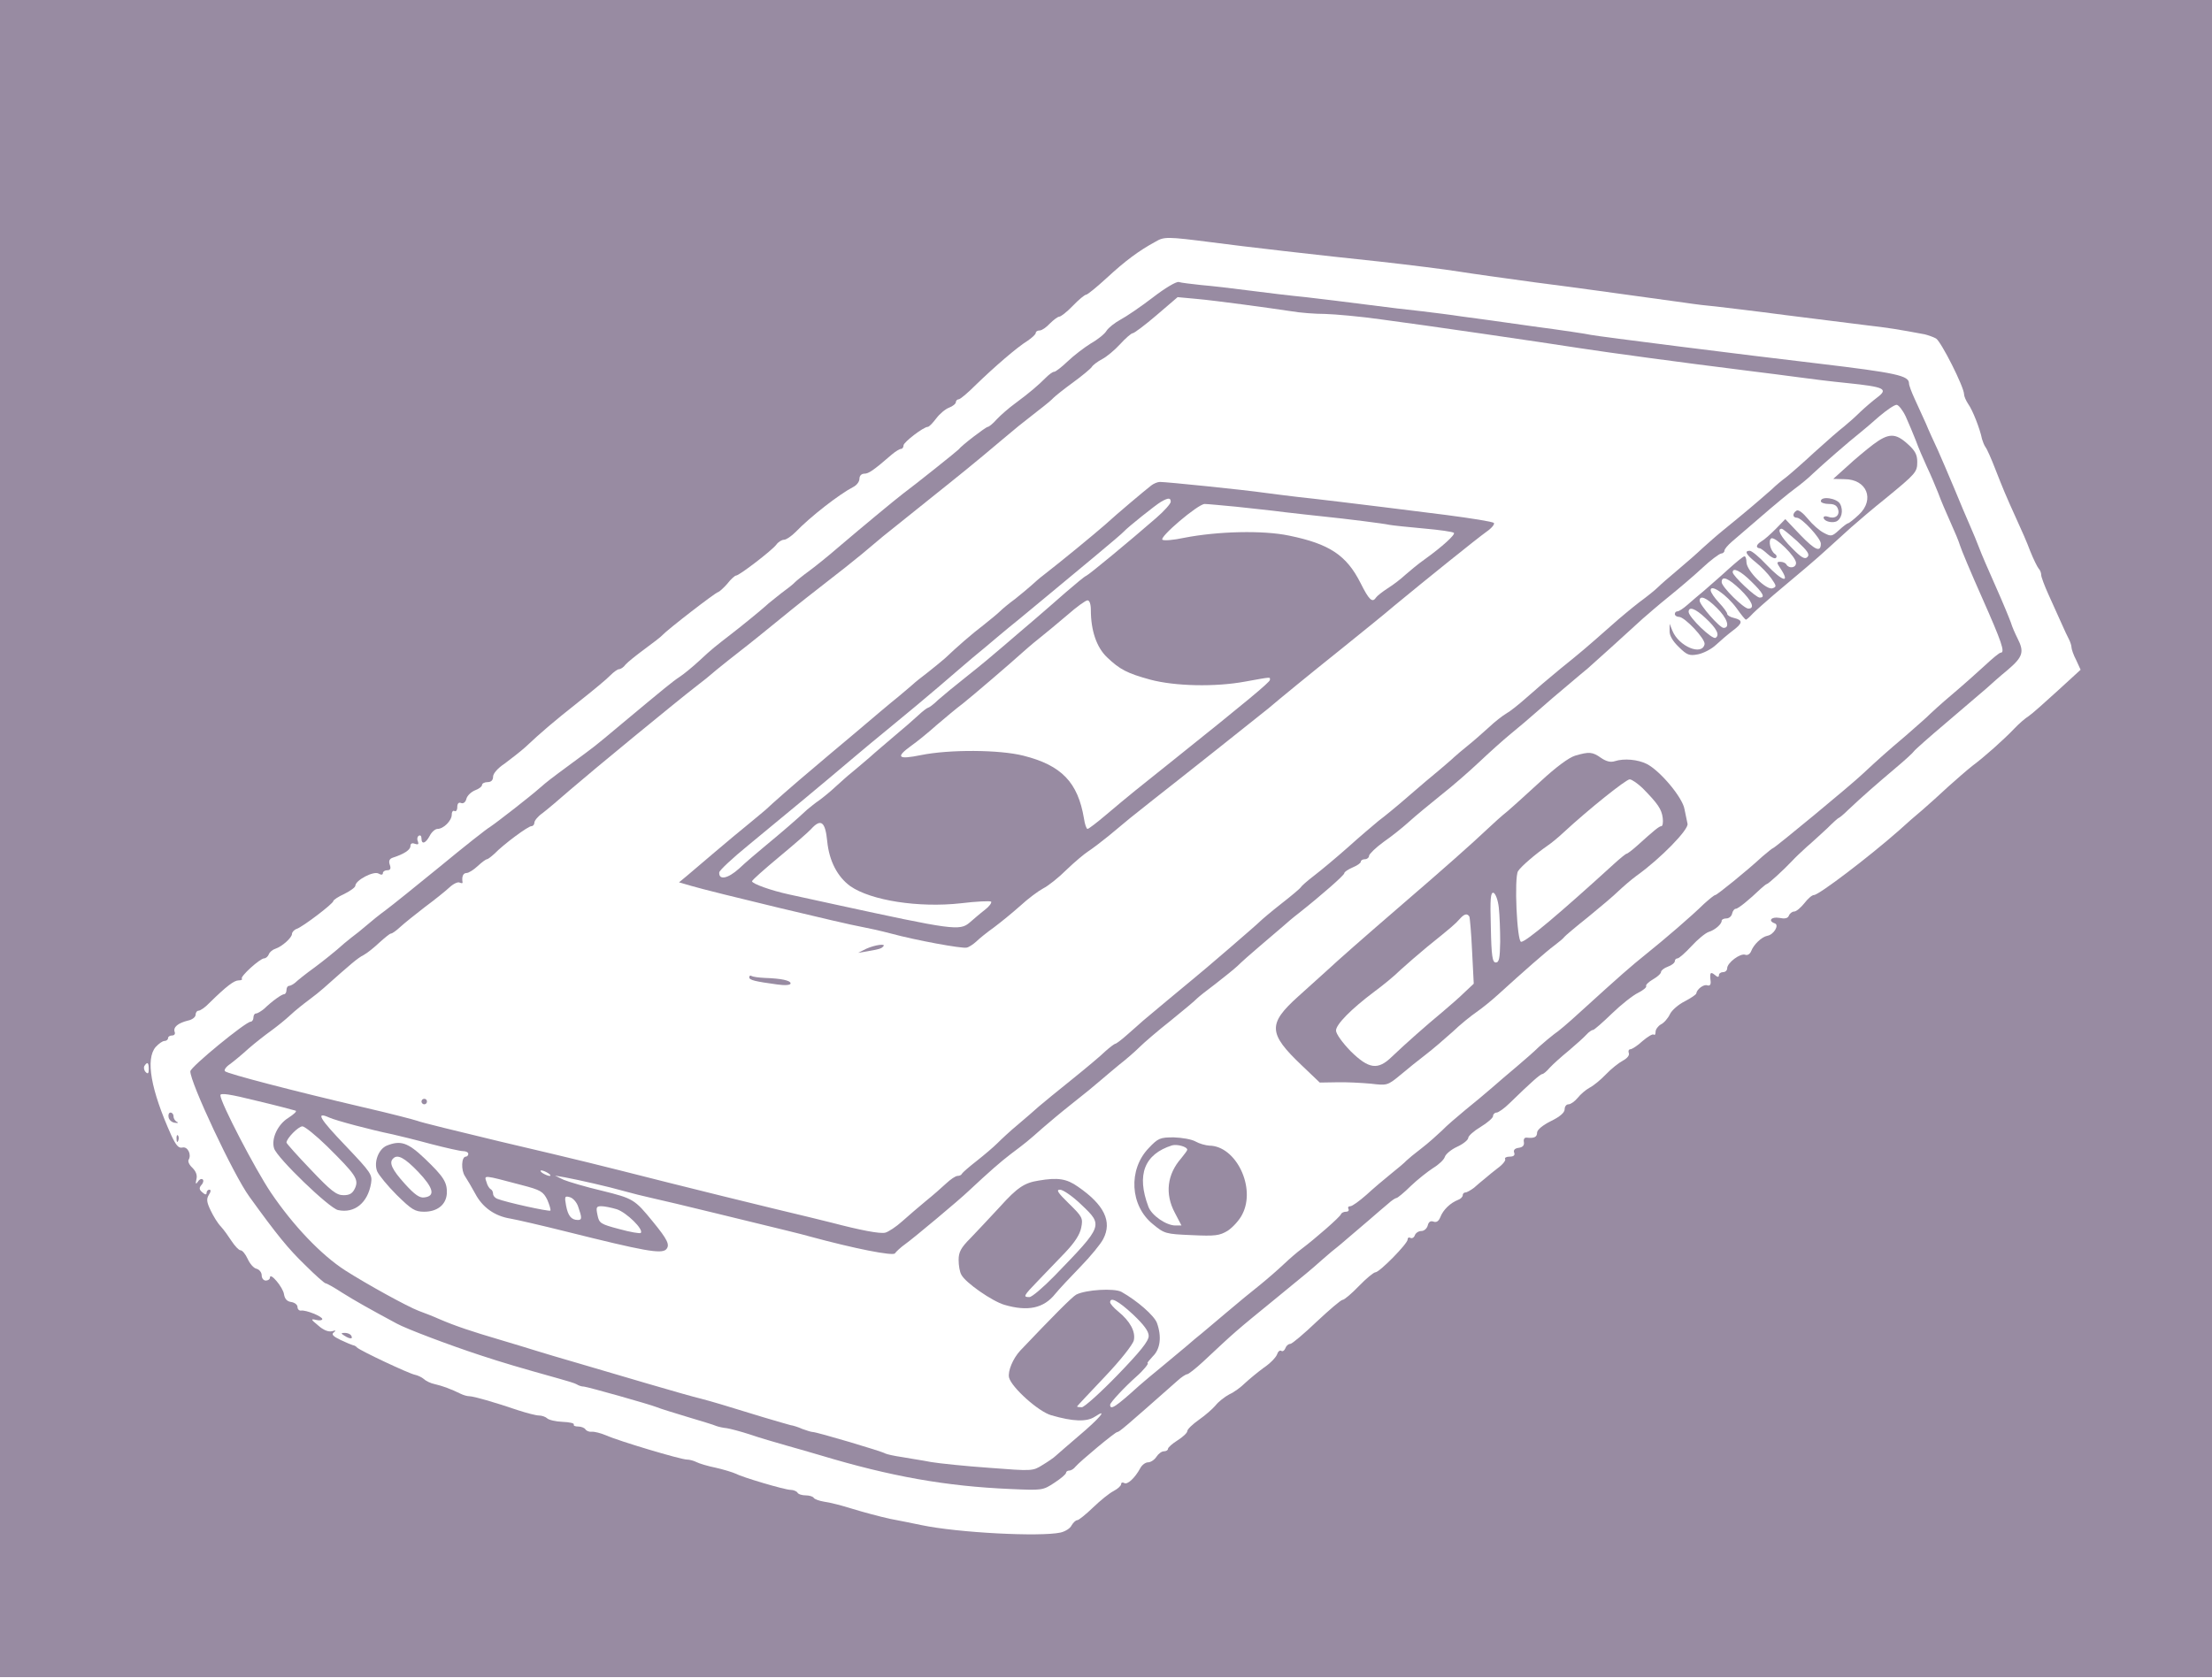
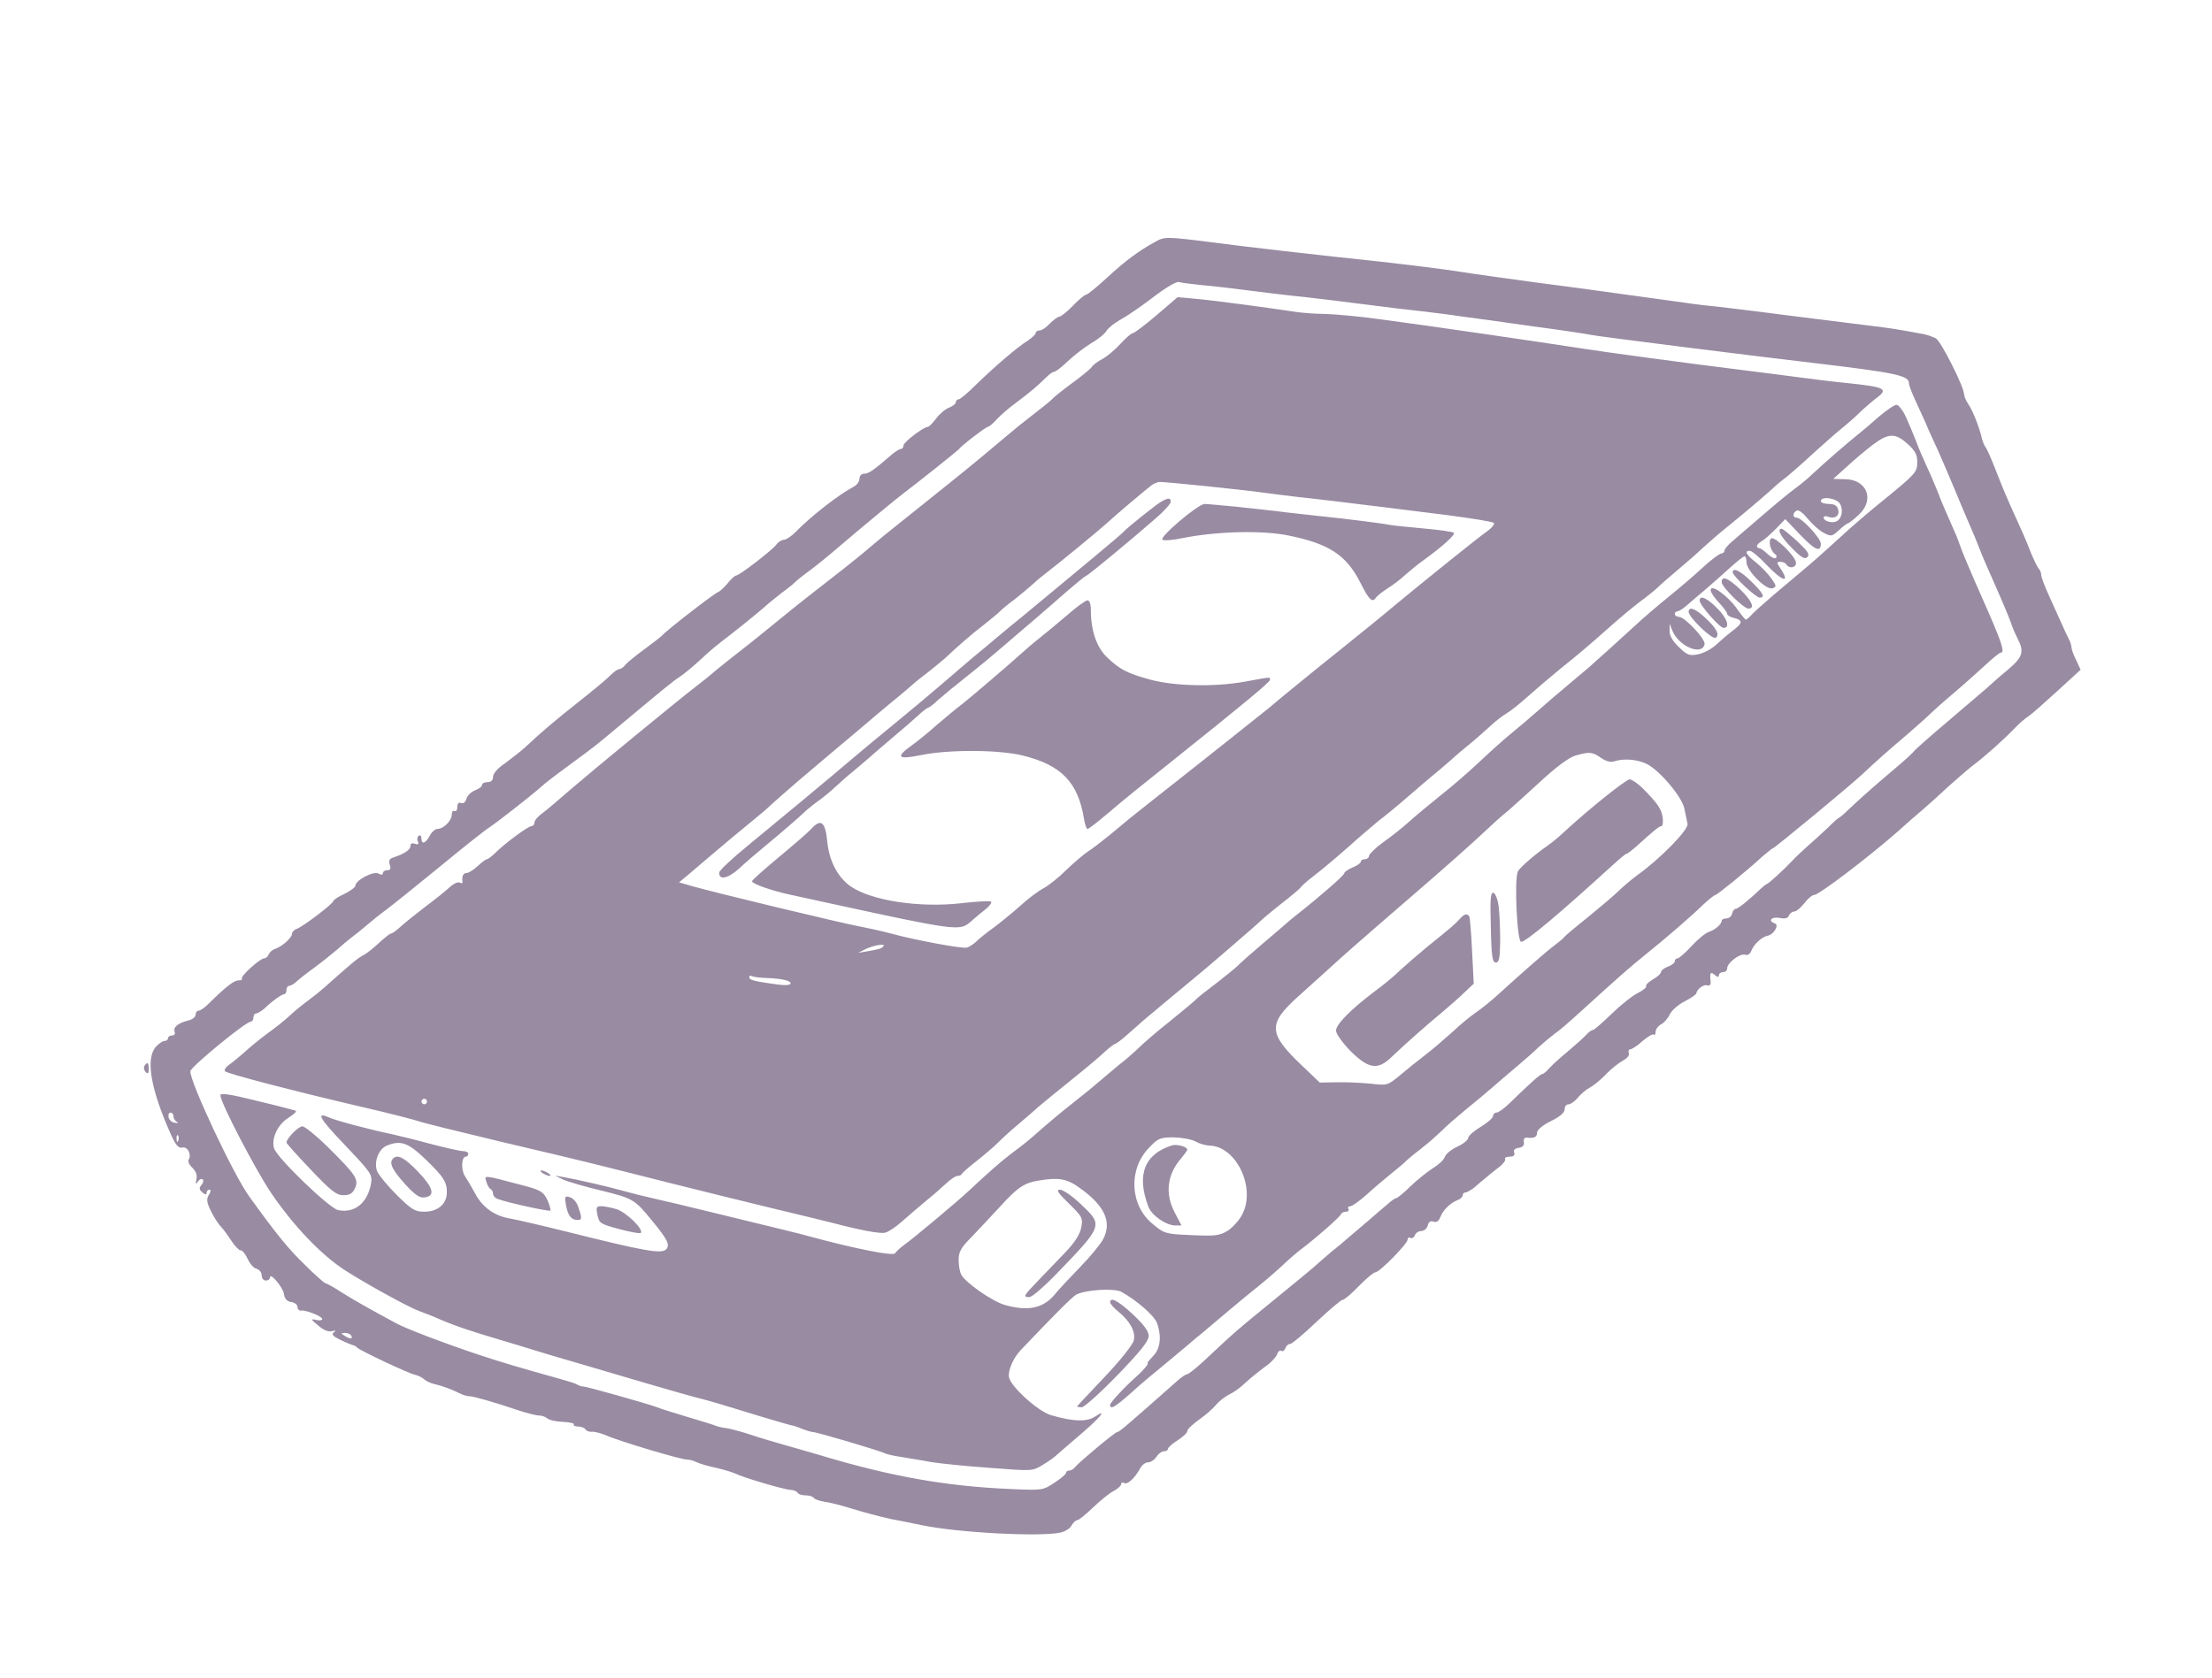
<svg xmlns="http://www.w3.org/2000/svg" version="1.0" viewBox="0 0 803 609">
  <g transform="translate(0 609) scale(0.1 -0.1)" fill="#988ba2">
-     <path d="m0 3045v-3045h4015 4015v3045 3045h-4015-4015v-3045zm4400 2165c112-15 390-47 610-70 107-12 236-28 285-36 50-8 173-25 275-39 163-21 262-35 545-74 39-6 90-12 115-14 25-3 137-16 250-31 113-14 246-31 295-37 79-9 116-15 212-33 12-3 30-9 41-15 18-10 102-176 102-203 0-7 7-23 15-35 16-22 43-91 50-127 3-10 8-23 13-30 5-6 21-42 36-81 28-71 34-87 79-186 14-30 36-80 47-110 12-30 26-58 31-64 5-5 9-15 9-23 0-7 12-39 26-70s35-77 46-102 24-53 29-62c5-10 9-23 9-29s7-27 17-46l16-35-83-76c-46-42-93-84-105-92-13-8-36-28-52-45-39-41-111-105-153-136-19-15-58-49-87-75-29-27-71-65-93-84-23-19-63-54-88-77-108-95-289-233-307-233-7 0-22-13-35-30-13-16-29-30-37-30-7 0-16-7-19-15-4-10-15-12-35-8-29 5-42-11-16-20 17-6-4-41-27-45-21-4-50-32-59-56-4-10-13-16-21-13-18 7-66-29-66-49 0-8-7-14-15-14s-15-5-15-11c0-8-5-8-15 1-16 13-19 8-15-24 1-11-3-17-12-14-13 5-38-14-40-29 0-4-19-17-42-29-22-11-47-32-54-47s-22-32-33-37c-10-6-19-18-19-27s-3-13-6-10c-4 4-22-7-41-23-18-17-39-30-44-30-6 0-9-6-6-14s-6-19-21-27-43-30-62-50-46-42-60-49c-13-7-33-24-43-37-10-12-25-23-33-23s-14-8-14-18c0-12-17-27-50-43-30-15-49-31-50-41 0-17-10-22-38-19-8 1-12-6-10-16 2-12-4-19-19-21-14-2-20-8-16-18 3-9-2-14-17-14-11 0-19-4-16-9 3-4-8-19-26-32-17-13-39-31-48-39-10-8-28-23-39-33-12-9-26-17-31-17-6 0-10-5-10-10 0-6-8-14-17-17-28-11-54-36-64-62-6-15-14-21-25-17s-18-1-21-14c-3-11-13-20-23-20s-21-7-24-16c-3-8-10-12-16-9-5 3-10 1-10-6 0-15-102-119-117-119-6 0-33-22-60-50-26-27-53-50-59-50s-48-36-95-80c-46-44-89-80-95-80-7 0-15-7-18-16-3-8-10-13-15-9-5 3-12-3-15-13-4-11-25-33-49-49-23-17-53-42-67-55-14-14-39-33-57-41-17-9-40-27-50-40-10-12-37-36-60-52-24-17-43-35-43-42 0-6-16-21-35-33s-35-26-35-31-7-9-15-9-20-9-27-20-21-20-30-20c-10 0-23-10-29-22-19-35-47-61-58-53-6 3-11 2-11-4s-12-17-27-25c-16-8-49-35-75-60s-52-46-57-46c-6 0-15-9-21-19-5-11-23-22-40-26-74-16-371-1-505 27-27 6-79 16-115 23-36 8-96 24-135 36-38 12-85 24-103 26-18 3-35 9-38 14s-16 9-29 9-27 4-30 10c-3 5-15 10-25 10-21 0-176 46-200 59-8 4-40 14-70 21-30 6-63 16-72 21-10 5-25 9-34 9-23 0-250 68-294 88-19 8-42 14-52 13-9-1-19 3-23 9-3 5-15 10-26 10s-18 3-16 7c3 5-16 9-41 10s-50 7-56 13c-5 5-19 10-29 10-11 0-45 9-76 19-85 29-162 51-177 51-8 0-22 4-32 9-32 16-67 29-94 35-15 3-33 12-40 19-7 6-22 13-32 15-21 4-198 87-210 99-4 5-11 8-14 8-4 1-24 9-45 19-29 14-35 21-25 28 9 7 7 8-7 4-13-3-31 4-50 21-27 22-28 25-7 20 12-3 22-1 22 3 0 10-60 34-77 31-7-1-13 5-13 13s-10 16-22 18c-16 2-24 11-27 28-3 25-51 82-51 61 0-6-7-11-15-11s-15 8-15 19c0 10-8 21-19 24-10 2-24 18-32 36-8 17-19 31-26 31-6 0-20 15-32 33-11 17-28 41-39 53-11 11-27 37-37 58-15 31-16 42-7 57 8 12 8 19 2 19-5 0-10-5-10-11 0-8-5-8-15 1-12 10-13 16-4 27 7 7 9 17 5 20-4 4-12 1-17-7-8-12-10-10-6 8 4 15-2 29-15 42-11 10-17 23-13 29 11 19-4 49-23 44-14-3-23 8-40 44-75 167-94 277-57 321 11 12 25 22 32 22s13 5 13 10c0 6 7 10 15 10s12 6 9 13c-6 17 12 32 48 41 16 3 28 13 28 21s5 15 11 15 24 12 39 28c62 61 90 82 106 82 10 0 15 3 12 6-8 7 66 74 81 74 6 0 14 7 17 15s14 17 24 20c24 8 60 40 60 54 0 6 8 15 17 18 23 8 133 92 133 101 0 4 18 16 40 26 22 11 40 24 40 30 1 20 66 54 84 44 10-6 16-5 16 2 0 5 7 10 16 10 11 0 14 6 9 20s-1 22 12 26c40 13 63 28 63 42 0 9 6 12 16 8 12-4 15-2 11 9-4 8-2 17 3 20 6 4 10-1 10-9 0-24 15-19 30 9 7 14 20 25 28 25 22 0 52 30 52 52 0 11 5 16 10 13s10 3 10 14c0 13 5 19 14 15 8-3 16 3 19 15s17 25 31 31c14 5 26 14 26 20 0 5 9 10 20 10 13 0 20 7 20 20 0 11 17 31 43 48 23 17 56 43 73 58 62 58 102 92 194 165 52 41 104 84 116 97 12 12 26 22 31 22 6 0 17 7 24 17 8 9 39 34 69 56s60 45 65 51c17 19 194 156 202 156 4 1 19 14 33 30 13 17 28 30 32 30 12 0 131 92 146 112 7 10 20 18 28 18s27 13 42 28c54 56 158 137 210 164 12 6 22 19 22 30 0 10 7 18 18 18 15 0 32 11 100 70 13 11 28 20 33 20s9 6 9 13c1 12 73 67 88 67 5 0 18 14 31 31 12 16 33 34 47 39 13 5 24 14 24 20 0 5 5 10 10 10 6 0 34 24 63 53 67 65 149 136 188 160 16 11 29 23 29 28s6 9 14 9 24 11 37 25c13 13 29 25 34 25 6 0 29 18 50 40s43 40 48 40 39 28 75 61c67 62 117 99 176 131 32 19 42 19 206-2zm-3860-3002c0-16-3-19-11-11-6 6-8 16-5 22 11 17 16 13 16-11z" />
-     <path d="m4184 5009c-43-33-96-69-117-80-20-11-43-29-50-40-6-11-32-32-57-46-24-15-62-44-84-65s-44-38-49-38c-6 0-19-10-31-22-27-27-57-53-111-93-22-16-52-42-66-57-14-16-29-28-33-28-7 0-96-68-106-82-4-5-154-125-205-163-26-20-141-115-229-190-39-34-89-74-111-90s-44-34-50-40c-5-6-28-24-50-40-21-17-47-37-55-45-19-17-81-68-125-102-58-45-69-53-115-96-26-24-59-51-73-60-26-17-56-42-212-172-105-88-92-77-180-142-80-59-90-67-114-88-36-32-157-126-181-142-14-8-96-73-182-144-87-71-175-142-198-159-22-16-53-41-69-55s-41-34-56-45c-14-11-37-30-51-43-14-12-51-42-82-65-32-23-63-48-70-55-7-6-18-12-23-12s-9-7-9-15-4-15-8-15c-9 0-44-25-73-53-11-9-24-17-29-17-6 0-10-7-10-15s-5-15-10-15c-18 0-218-164-219-180-2-38 157-377 214-455 101-140 142-190 202-248 37-37 71-67 75-67s31-15 60-34c46-29 103-61 198-112 34-19 193-79 303-115 85-28 143-45 286-85 29-8 59-17 65-21s17-8 26-8c17-2 234-63 265-75 11-5 61-20 110-35 50-15 97-29 105-33 8-3 26-7 38-8 13-2 51-12 85-23 34-12 94-29 132-40 39-11 95-27 125-36 253-76 453-112 690-122 113-5 116-5 158 23 23 15 42 31 42 36 0 4 5 8 11 8 7 0 17 6 23 14 16 19 144 126 152 126 7 0 27 17 217 185 15 14 32 25 37 25 4 0 30 20 57 45 121 113 110 104 273 237 107 88 112 91 159 133 25 22 50 43 56 47 5 4 23 19 39 33s50 43 75 64c25 22 57 49 70 60 13 12 27 21 31 21 3 0 27 19 51 43 25 24 62 53 82 66 20 12 39 30 42 40s23 27 45 37 40 25 40 32 20 25 45 40 45 33 45 39c0 7 6 13 13 13 6 0 28 15 47 34 77 75 112 106 119 106 4 0 16 10 27 23 11 12 42 40 69 62 26 22 55 48 64 58 8 9 19 17 24 17 4 0 35 27 69 60 33 32 76 66 95 75 18 9 31 20 29 24-3 4 8 15 25 25 16 9 29 21 29 27 0 5 11 14 25 19s25 14 25 20c0 5 4 10 10 10 5 0 28 20 51 45 22 24 50 47 62 51 23 7 48 29 47 41 0 4 8 8 17 8 10 0 19 8 21 18 2 9 8 17 13 17 9 0 48 32 91 73 10 9 20 17 22 17 5 0 62 52 91 83 11 12 35 35 54 52 19 16 52 47 74 67 21 21 40 38 42 38s17 12 33 28c55 52 107 97 172 152 36 30 66 58 68 62s56 52 120 106c64 55 129 110 144 123 14 13 49 44 77 67 55 47 60 65 35 114-9 18-20 43-24 57-5 14-29 73-55 131s-53 121-60 140-22 55-33 80-37 86-57 135c-21 50-48 113-60 140-13 28-33 71-44 98-12 26-30 66-41 90s-20 48-20 55c0 28-45 38-330 72-257 30-803 99-825 104-11 3-105 17-210 31-104 15-221 31-260 36-38 6-104 14-145 19-41 4-131 15-200 24s-168 21-220 27c-52 5-144 16-205 24-60 8-139 17-175 20-36 4-72 8-81 11-9 2-50-22-95-57zm331-25c61-8 138-19 171-24 34-6 90-10 125-10 35-1 127-9 204-20 160-21 584-83 725-105 97-15 362-51 595-80 72-9 159-20 195-25s115-15 176-21c135-14 150-21 109-52-16-12-44-36-61-52-17-17-44-41-60-54-16-12-64-54-107-93-42-39-89-80-103-91-15-11-38-30-51-43-65-57-96-83-177-149-20-16-54-46-75-65-20-19-61-55-91-80s-62-53-72-63-40-34-66-53c-26-20-72-58-102-85-95-84-113-99-185-157-38-31-93-78-122-104-28-25-62-52-75-59-12-7-41-29-63-50-22-20-56-50-76-66-19-15-42-35-51-43-8-8-33-29-54-47-22-18-72-60-112-95s-89-75-108-89c-18-15-69-58-111-96-43-38-98-84-123-103s-46-38-48-42-34-31-70-59c-37-29-71-58-77-64-9-10-211-184-245-211-27-22-154-128-180-150-14-13-41-36-60-53s-38-31-41-31-19-12-36-27c-16-16-71-62-122-103s-105-85-120-98c-14-13-48-42-75-65-28-23-61-54-75-68s-48-43-76-65c-27-21-51-42-53-46-2-5-9-8-16-8s-25-12-42-28c-16-15-49-44-74-64-25-21-63-53-85-73s-50-38-61-41c-19-5-91 9-194 36-19 5-114 28-210 51s-269 66-385 95c-285 72-291 74-610 149-154 37-289 70-300 75-11 4-99 27-195 49-257 60-494 122-503 131-5 4 3 16 18 26 15 11 45 36 68 57 23 20 60 49 81 64 22 16 53 41 70 57s47 40 66 54 44 34 55 44c99 88 123 109 145 120 13 7 39 28 58 46 19 17 37 32 41 32 5 0 20 11 34 24s54 45 89 72c35 26 75 58 90 72 14 13 31 21 37 17 7-3 11-3 10 2-3 20 2 33 15 33 7 0 25 11 40 25s30 25 34 25c3 0 15 9 27 20 34 35 122 100 134 100 6 0 11 6 11 13s13 23 29 34c16 12 62 51 102 86 80 69 385 320 459 377 25 19 47 37 50 40s32 27 65 53 65 51 70 55c6 4 57 46 114 92 57 47 136 109 175 139s96 75 126 100 64 54 75 63 81 65 156 125c130 104 175 140 279 228 51 43 62 52 130 105 25 19 50 40 55 46 6 6 37 31 70 55s64 50 68 56c4 7 21 20 38 29 16 8 46 33 66 55 19 21 40 39 45 39s44 29 86 65l77 66 65-6c36-3 115-13 175-21zm2403-406c11-24 27-63 37-88 9-25 27-67 40-95 13-27 31-70 41-95 9-25 29-72 44-105s31-71 35-85 40-100 81-192c70-158 84-198 67-198-5 0-30-21-58-47-27-25-81-73-120-106-38-32-74-65-80-71-5-6-44-40-85-76-72-61-100-86-159-141-41-39-319-269-325-269-2 0-19-14-38-30-55-51-165-140-171-140-4 0-22-15-41-32-47-46-140-126-211-183-57-46-87-72-241-212-38-35-79-70-92-78-12-9-37-30-55-46-17-17-54-49-81-72-28-23-68-58-90-77-23-20-66-56-96-80-30-25-69-58-85-75-17-16-50-46-75-65s-49-39-55-45c-5-6-30-27-55-47s-65-54-90-77c-25-22-51-41-58-41s-10-4-7-10c3-5 0-10-9-10-8 0-16-4-18-9-3-10-95-90-143-126-15-11-44-36-64-55s-59-53-86-75c-28-22-84-68-125-103s-81-68-89-75c-8-6-33-27-56-47-23-19-64-53-90-75-27-22-63-52-80-67-85-77-105-90-105-69 0 8 52 64 96 103 24 21 46 48 40 48-3 0 6 11 19 25 27 26 33 71 15 121-10 27-72 81-129 113-26 14-129 8-164-10-15-8-88-82-203-203-27-29-46-75-41-98 9-36 107-124 153-137 79-23 129-25 159-5 50 33 16-7-60-71-38-33-76-65-82-71-7-7-29-22-49-34-35-22-37-22-192-10-86 6-182 16-212 21-30 6-78 13-105 18-28 4-55 10-61 13-12 8-249 78-263 78-5 0-22 5-38 11-15 7-35 13-43 14-8 2-53 15-100 29-143 44-183 56-225 67-22 5-110 30-195 55s-200 59-255 75-120 35-145 43-85 26-135 41c-102 30-162 50-220 75-22 10-56 23-75 30-40 15-189 97-267 147-87 56-189 163-270 283-57 85-183 327-183 353 0 9 35 4 131-20 72-17 136-34 142-36s-6-13-26-26c-39-24-63-76-52-111s200-217 232-224c60-13 108 26 120 97 5 32 0 39-92 136-95 99-111 126-60 103 24-11 152-45 230-61 22-5 84-20 139-35 54-14 107-26 117-26s19-4 19-10c0-5-4-10-9-10-16 0-18-49-3-71 8-12 25-41 37-63 26-50 71-82 128-91 23-4 114-25 202-47 284-71 345-82 363-65 15 16 6 35-48 101-66 81-71 84-184 112-60 14-123 33-140 40l-31 15 35-6c53-10 159-34 215-50 28-8 73-19 100-25 28-6 133-31 235-56 262-64 301-73 340-84 162-44 303-72 309-61 4 6 21 22 38 34 27 19 197 161 229 192 76 71 116 106 154 135 52 39 61 46 115 94 22 19 67 57 100 83 61 48 81 65 114 93 9 8 38 32 63 53 26 20 60 50 75 65s66 59 113 96c47 38 90 74 95 80 6 6 36 30 67 53 31 24 67 53 80 65 13 13 50 46 82 73 33 28 69 59 82 70 12 11 39 34 60 50 82 65 164 137 164 144 0 5 14 14 30 21 17 7 30 16 30 21s7 9 15 9 15 6 15 13c1 6 24 29 53 50 29 20 70 53 92 73s74 63 115 96c41 32 104 87 140 121s87 80 114 102 72 60 100 85 75 65 105 90c29 25 63 53 75 63 21 18 141 127 200 181 17 15 60 52 96 81s90 75 120 103 61 51 68 52c6 0 12 5 12 10 0 6 12 20 27 33 14 12 63 54 107 92 45 39 99 84 121 100s52 41 66 55c36 34 135 120 167 145 14 11 47 39 74 63 27 23 55 42 63 42 7 0 22-19 33-42zm-5731-2650c104-103 116-120 102-152-9-20-20-26-42-26-26 0-46 16-119 93-48 50-88 95-88 98 0 15 43 59 58 59 8 0 49-33 89-72zm803-98c8-5 11-10 5-10-5 0-17 5-25 10s-10 10-5 10c6 0 17-5 25-10zm-97-43c70-18 79-24 94-54 8-19 13-36 11-39-5-4-161 30-193 43-8 3-15 11-15 18s-4 15-9 17c-4 2-12 13-15 26-9 26-13 26 127-11zm206-79c14-40 14-48-1-48-24 0-36 15-43 52-6 33-5 36 13 31 12-3 26-19 31-35zm140-9c36-12 99-74 87-86-3-3-38 3-78 14-68 18-73 21-79 51-6 28-4 32 14 32 11 0 36-5 56-11zm1874-382c40-38 57-61 57-78 0-19-31-57-113-142-62-64-121-117-130-117s-17 1-17 3c0 1 45 49 100 107 58 61 102 117 106 133 7 32-14 70-57 105-16 13-29 28-29 33 0 21 29 6 83-44z" />
-     <path d="m4179 4327c-28-22-122-101-168-143-39-34-154-129-225-184-11-8-29-24-41-35s-39-33-60-50c-22-16-46-36-55-45-8-8-36-31-60-50-41-31-97-80-139-120-9-8-37-31-61-50-25-19-50-39-56-45-6-5-30-26-53-45-24-19-94-78-155-130-62-52-137-115-166-140-47-39-145-125-160-140-3-3-30-25-60-50-30-24-87-72-126-105s-84-71-100-85l-29-24 45-13c70-21 570-141 615-148 22-4 72-15 110-25 88-24 256-55 274-51 7 1 23 11 35 22 11 11 41 35 65 52 24 18 67 53 95 78 28 26 66 54 83 63 18 9 56 39 85 68 29 28 65 58 79 67s47 34 74 56c74 62 79 66 160 130 96 75 393 311 420 333 41 35 146 121 266 217 68 55 154 124 190 155 115 95 300 244 335 269 19 13 31 28 27 32-5 5-82 17-173 29-357 45-487 60-535 65-27 3-81 10-120 15-84 12-361 40-384 40-9 0-23-6-32-13zm71-59c0-7-24-34-53-59-100-87-244-206-254-210-6-2-38-29-73-59-34-30-86-75-115-100s-79-67-111-95c-31-27-91-77-133-110s-89-72-106-87c-16-16-33-28-36-28s-19-12-35-27c-17-16-54-48-84-73-29-25-72-61-94-81-23-20-52-44-65-55-13-10-38-33-57-50-18-17-45-39-60-50-15-10-34-26-44-34-37-35-99-88-150-130-30-25-74-62-97-84-41-37-74-43-72-14 0 7 48 52 107 100 105 86 294 243 382 318 25 21 88 74 141 117s129 107 170 142 94 81 119 102c25 20 66 55 91 76s60 50 79 65c18 15 63 52 99 82s113 94 171 142 107 90 110 94c12 14 117 98 135 108 26 15 35 15 35 0zm238-18c53-6 133-14 177-20 44-5 105-12 135-15 88-9 223-26 245-31 11-2 67-8 123-13 57-5 107-12 110-16 6-6-42-50-106-96-23-16-54-42-70-56-15-14-43-36-64-49-20-13-39-28-43-34-13-20-25-9-56 53-51 101-113 142-259 172-95 20-259 16-382-8-37-8-72-11-78-7-14 8 128 129 153 130 10 0 61-5 115-10zm-528-375c0-75 21-136 59-172 46-44 73-58 157-81 90-24 236-27 344-7 100 18 90 17 90 6 0-8-88-81-348-289-133-106-163-130-247-201-33-28-63-51-67-51s-10 17-13 38c-22 131-81 193-220 228-87 22-269 23-372 2-84-17-93-8-35 34 20 14 62 48 92 75 31 26 73 62 95 78 34 27 172 145 216 185 9 8 35 31 59 50s71 58 105 87c33 29 66 53 73 53s12-13 12-35zm-957-840c7-71 37-129 84-163 75-52 248-79 401-62 57 7 106 9 110 6 3-4-7-18-23-30-17-13-41-34-55-46-36-31-62-27-490 66-63 14-137 30-165 36-65 14-135 39-135 48 0 4 44 43 98 88 53 44 106 90 116 101 36 40 52 28 59-44z" />
-     <path d="m3145 2645l-30-15 30 5c46 8 54 10 61 18 13 12-30 6-61-8z" />
-     <path d="m2720 2541c0-10 22-15 103-26 28-4 47-2 47 4 0 11-35 18-94 20-22 1-43 4-48 7-4 3-8 1-8-5z" />
-     <path d="m1530 2090c0-5 5-10 10-10 6 0 10 5 10 10 0 6-4 10-10 10-5 0-10-4-10-10z" />
-     <path d="m6800 4476c-25-19-67-54-95-80l-50-45 41-1c81 0 111-74 52-129-18-17-36-31-39-31s-18-11-33-25c-25-23-29-24-55-10-16 8-42 31-58 51-18 22-34 34-41 30-16-10-15-26 1-26 18 0 87-75 87-94 0-33-21-24-74 31l-55 58-34-35c-19-19-42-40-53-46-18-11-22-23-6-25 4 0 17-10 29-21 13-12 26-18 30-14s3 10-3 14c-17 11-26 49-14 57 14 8 90-67 90-89 0-18-25-22-35-6-3 6-13 10-22 10-14 0-14-3 1-25 36-55 7-47-52 15-26 28-53 50-60 50-21 0-13-14 22-42 19-15 44-41 56-58 19-27 20-31 5-36-22-9-94 63-95 94 0 12-3 22-7 22-5 0-31-22-60-48-28-26-68-60-87-77-20-16-47-40-61-52-15-13-30-23-36-23-5 0-9-4-9-10 0-5 7-10 15-10 21 0 96-80 93-99-9-44-94-8-117 49l-10 25v-26c-1-16 11-37 33-58 30-30 39-33 70-27 20 4 49 19 65 34s43 38 60 51c38 28 39 39 6 47-14 3-25 10-25 15s-13 23-30 41c-16 17-30 37-30 45 0 24 58-17 93-64 17-24 32-43 35-43s14 10 26 23c12 12 46 42 75 67 98 82 156 131 196 168 23 21 61 55 85 77 25 22 81 70 125 105 111 91 115 96 115 133 0 26-8 41-35 65-44 40-69 40-125-2zm-276-351c38-36 47-48 37-58-9-9-22-2-56 33-41 41-56 70-37 70 4 0 29-21 56-45zm-166-147c43-42 51-58 30-58-14 0-98 79-98 92 0 19 29 5 68-34zm-40-29c42-41 54-69 29-69-17 0-97 79-97 96 0 25 24 15 68-27zm-86-66c38-37 50-73 25-73-14 0-87 83-87 99 0 21 25 11 62-26zm-41-37c41-38 53-62 37-72-12-8-97 74-98 94 0 21 24 13 61-22z" />
-     <path d="m6610 4270c0-5 13-10 29-10 21 0 30-6 34-21 6-22-13-35-38-25-8 3-15 1-15-3 0-13 27-21 45-15 20 8 28 40 15 64-11 21-70 30-70 10z" />
-     <path d="m5718 3346c-23-7-70-42-125-93-48-44-103-94-122-110-19-15-51-44-71-63-57-54-162-147-305-270-153-132-238-207-281-247-17-15-63-57-102-92-110-99-108-134 13-249l66-63 62 1c34 1 89-2 123-5 59-7 61-7 107 31 26 22 67 55 92 74s69 57 98 83c28 27 68 59 87 72s55 42 80 65c88 80 173 155 203 177 17 13 33 26 36 31 3 4 42 37 86 72 44 36 94 78 111 95 17 16 46 41 65 55 87 62 191 169 185 189-2 9-7 33-11 53-7 42-88 139-137 164-32 16-82 21-116 10-15-5-31-1-50 12-31 22-43 23-94 8zm245-118c55-56 69-76 73-108 2-16 0-30-5-30-8 0-27-16-88-71-18-16-35-29-38-29s-24-17-48-39c-193-176-317-281-335-281-15 0-26 235-11 257 11 17 62 61 108 93 12 8 39 30 59 49 91 84 225 191 238 191 8 0 29-15 47-32zm-522-434c3-27 5-83 5-124-1-60-4-75-16-75s-16 22-18 129c-3 103-1 127 10 124 7-3 16-26 19-54zm-107-32c2-4 7-61 10-126l6-118-33-31c-18-18-55-50-81-72-58-48-136-117-183-162-51-50-84-45-150 20-30 31-53 63-53 75 0 22 55 78 139 141 30 22 73 57 95 79 23 21 66 58 96 83 93 75 102 83 119 102s27 21 35 9z" />
-     <path d="m4170 1921c-75-78-68-209 15-276 42-35 47-36 141-40 86-4 101-2 131 16 18 12 43 39 53 60 50 97-23 248-120 249-14 1-36 7-50 15s-49 14-79 15c-50 0-57-3-91-39zm140-6c0-3-10-16-22-31-51-58-60-129-23-198l24-46h-22c-33 0-86 36-98 68-44 116-15 191 86 223 18 5 55-5 55-16z" />
-     <path d="m1404 1930c-29-12-48-59-35-93 6-14 38-53 71-86 54-53 66-61 100-61 47 0 79 25 82 65 2 41-10 61-80 128-62 59-88 67-138 47zm114-95c56-59 63-88 23-93-17-3-35 9-72 50-45 50-58 76-42 91 16 17 42 3 91-48z" />
-     <path d="m3770 1803c-51-8-77-25-140-95-36-39-84-90-107-114-35-35-43-51-43-79 0-20 4-44 10-54 15-29 112-96 156-109 85-25 143-13 185 40 13 16 54 60 91 98s74 83 83 101c33 63 4 124-92 190-41 29-73 34-143 22zm155-87c80-76 81-75-96-258-42-43-83-78-92-78-24 0-22 4 31 59 26 27 70 73 99 103 35 37 53 65 58 90 7 35 4 40-45 88-40 39-47 50-32 50 11 0 46-24 77-54z" />
-     <path d="m612 2033c2-10 12-19 23-20 11-2 14 0 8 3-7 3-13 12-13 20s-5 14-11 14-9-8-7-17z" />
-     <path d="m641 1954c0-11 3-14 6-6 3 7 2 16-1 19-3 4-6-2-5-13z" />
-     <path d="m1250 1240c20-13 33-13 25 0-3 6-14 10-23 10-15 0-15-2-2-10z" />
+     <path fill-rule="evenodd" d="M4400 5210c112-15 390-47 610-70 107-12 236-28 285-36 50-8 173-25 275-39 163-21 262-35 545-74 39-6 90-12 115-14 25-3 137-16 250-31 113-14 246-31 295-37 79-9 116-15 212-33 12-3 30-9 41-15 18-10 102-176 102-203 0-7 7-23 15-35 16-22 43-91 50-127 3-10 8-23 13-30 5-6 21-42 36-81 28-71 34-87 79-186 14-30 36-80 47-110 12-30 26-58 31-64 5-5 9-15 9-23 0-7 12-39 26-70s35-77 46-102 24-53 29-62c5-10 9-23 9-29s7-27 17-46l16-35-83-76c-46-42-93-84-105-92-13-8-36-28-52-45-39-41-111-105-153-136-19-15-58-49-87-75-29-27-71-65-93-84-23-19-63-54-88-77-108-95-289-233-307-233-7 0-22-13-35-30-13-16-29-30-37-30-7 0-16-7-19-15-4-10-15-12-35-8-29 5-42-11-16-20 17-6-4-41-27-45-21-4-50-32-59-56-4-10-13-16-21-13-18 7-66-29-66-49 0-8-7-14-15-14s-15-5-15-11c0-8-5-8-15 1-16 13-19 8-15-24 1-11-3-17-12-14-13 5-38-14-40-29 0-4-19-17-42-29-22-11-47-32-54-47s-22-32-33-37c-10-6-19-18-19-27s-3-13-6-10c-4 4-22-7-41-23-18-17-39-30-44-30-6 0-9-6-6-14s-6-19-21-27-43-30-62-50-46-42-60-49c-13-7-33-24-43-37-10-12-25-23-33-23s-14-8-14-18c0-12-17-27-50-43-30-15-49-31-50-41 0-17-10-22-38-19-8 1-12-6-10-16 2-12-4-19-19-21-14-2-20-8-16-18 3-9-2-14-17-14-11 0-19-4-16-9 3-4-8-19-26-32-17-13-39-31-48-39-10-8-28-23-39-33-12-9-26-17-31-17-6 0-10-5-10-10 0-6-8-14-17-17-28-11-54-36-64-62-6-15-14-21-25-17s-18-1-21-14c-3-11-13-20-23-20s-21-7-24-16c-3-8-10-12-16-9-5 3-10 1-10-6 0-15-102-119-117-119-6 0-33-22-60-50-26-27-53-50-59-50s-48-36-95-80c-46-44-89-80-95-80-7 0-15-7-18-16-3-8-10-13-15-9-5 3-12-3-15-13-4-11-25-33-49-49-23-17-53-42-67-55-14-14-39-33-57-41-17-9-40-27-50-40-10-12-37-36-60-52-24-17-43-35-43-42 0-6-16-21-35-33s-35-26-35-31-7-9-15-9-20-9-27-20-21-20-30-20c-10 0-23-10-29-22-19-35-47-61-58-53-6 3-11 2-11-4s-12-17-27-25c-16-8-49-35-75-60s-52-46-57-46c-6 0-15-9-21-19-5-11-23-22-40-26-74-16-371-1-505 27-27 6-79 16-115 23-36 8-96 24-135 36-38 12-85 24-103 26-18 3-35 9-38 14s-16 9-29 9-27 4-30 10c-3 5-15 10-25 10-21 0-176 46-200 59-8 4-40 14-70 21-30 6-63 16-72 21-10 5-25 9-34 9-23 0-250 68-294 88-19 8-42 14-52 13-9-1-19 3-23 9-3 5-15 10-26 10s-18 3-16 7c3 5-16 9-41 10s-50 7-56 13c-5 5-19 10-29 10-11 0-45 9-76 19-85 29-162 51-177 51-8 0-22 4-32 9-32 16-67 29-94 35-15 3-33 12-40 19-7 6-22 13-32 15-21 4-198 87-210 99-4 5-11 8-14 8-4 1-24 9-45 19-29 14-35 21-25 28 9 7 7 8-7 4-13-3-31 4-50 21-27 22-28 25-7 20 12-3 22-1 22 3 0 10-60 34-77 31-7-1-13 5-13 13s-10 16-22 18c-16 2-24 11-27 28-3 25-51 82-51 61 0-6-7-11-15-11s-15 8-15 19c0 10-8 21-19 24-10 2-24 18-32 36-8 17-19 31-26 31-6 0-20 15-32 33-11 17-28 41-39 53-11 11-27 37-37 58-15 31-16 42-7 57 8 12 8 19 2 19-5 0-10-5-10-11 0-8-5-8-15 1-12 10-13 16-4 27 7 7 9 17 5 20-4 4-12 1-17-7-8-12-10-10-6 8 4 15-2 29-15 42-11 10-17 23-13 29 11 19-4 49-23 44-14-3-23 8-40 44-75 167-94 277-57 321 11 12 25 22 32 22s13 5 13 10c0 6 7 10 15 10s12 6 9 13c-6 17 12 32 48 41 16 3 28 13 28 21s5 15 11 15 24 12 39 28c62 61 90 82 106 82 10 0 15 3 12 6-8 7 66 74 81 74 6 0 14 7 17 15s14 17 24 20c24 8 60 40 60 54 0 6 8 15 17 18 23 8 133 92 133 101 0 4 18 16 40 26 22 11 40 24 40 30 1 20 66 54 84 44 10-6 16-5 16 2 0 5 7 10 16 10 11 0 14 6 9 20s-1 22 12 26c40 13 63 28 63 42 0 9 6 12 16 8 12-4 15-2 11 9-4 8-2 17 3 20 6 4 10-1 10-9 0-24 15-19 30 9 7 14 20 25 28 25 22 0 52 30 52 52 0 11 5 16 10 13s10 3 10 14c0 13 5 19 14 15 8-3 16 3 19 15s17 25 31 31c14 5 26 14 26 20 0 5 9 10 20 10 13 0 20 7 20 20 0 11 17 31 43 48 23 17 56 43 73 58 62 58 102 92 194 165 52 41 104 84 116 97 12 12 26 22 31 22 6 0 17 7 24 17 8 9 39 34 69 56s60 45 65 51c17 19 194 156 202 156 4 1 19 14 33 30 13 17 28 30 32 30 12 0 131 92 146 112 7 10 20 18 28 18s27 13 42 28c54 56 158 137 210 164 12 6 22 19 22 30 0 10 7 18 18 18 15 0 32 11 100 70 13 11 28 20 33 20s9 6 9 13c1 12 73 67 88 67 5 0 18 14 31 31 12 16 33 34 47 39 13 5 24 14 24 20 0 5 5 10 10 10 6 0 34 24 63 53 67 65 149 136 188 160 16 11 29 23 29 28s6 9 14 9 24 11 37 25c13 13 29 25 34 25 6 0 29 18 50 40s43 40 48 40 39 28 75 61c67 62 117 99 176 131 32 19 42 19 206-2zm-3860-3002c0-16-3-19-11-11-6 6-8 16-5 22 11 17 16 13 16-11z M4184 5009c-43-33-96-69-117-80-20-11-43-29-50-40-6-11-32-32-57-46-24-15-62-44-84-65s-44-38-49-38c-6 0-19-10-31-22-27-27-57-53-111-93-22-16-52-42-66-57-14-16-29-28-33-28-7 0-96-68-106-82-4-5-154-125-205-163-26-20-141-115-229-190-39-34-89-74-111-90s-44-34-50-40c-5-6-28-24-50-40-21-17-47-37-55-45-19-17-81-68-125-102-58-45-69-53-115-96-26-24-59-51-73-60-26-17-56-42-212-172-105-88-92-77-180-142-80-59-90-67-114-88-36-32-157-126-181-142-14-8-96-73-182-144-87-71-175-142-198-159-22-16-53-41-69-55s-41-34-56-45c-14-11-37-30-51-43-14-12-51-42-82-65-32-23-63-48-70-55-7-6-18-12-23-12s-9-7-9-15-4-15-8-15c-9 0-44-25-73-53-11-9-24-17-29-17-6 0-10-7-10-15s-5-15-10-15c-18 0-218-164-219-180-2-38 157-377 214-455 101-140 142-190 202-248 37-37 71-67 75-67s31-15 60-34c46-29 103-61 198-112 34-19 193-79 303-115 85-28 143-45 286-85 29-8 59-17 65-21s17-8 26-8c17-2 234-63 265-75 11-5 61-20 110-35 50-15 97-29 105-33 8-3 26-7 38-8 13-2 51-12 85-23 34-12 94-29 132-40 39-11 95-27 125-36 253-76 453-112 690-122 113-5 116-5 158 23 23 15 42 31 42 36 0 4 5 8 11 8 7 0 17 6 23 14 16 19 144 126 152 126 7 0 27 17 217 185 15 14 32 25 37 25 4 0 30 20 57 45 121 113 110 104 273 237 107 88 112 91 159 133 25 22 50 43 56 47 5 4 23 19 39 33s50 43 75 64c25 22 57 49 70 60 13 12 27 21 31 21 3 0 27 19 51 43 25 24 62 53 82 66 20 12 39 30 42 40s23 27 45 37 40 25 40 32 20 25 45 40 45 33 45 39c0 7 6 13 13 13 6 0 28 15 47 34 77 75 112 106 119 106 4 0 16 10 27 23 11 12 42 40 69 62 26 22 55 48 64 58 8 9 19 17 24 17 4 0 35 27 69 60 33 32 76 66 95 75 18 9 31 20 29 24-3 4 8 15 25 25 16 9 29 21 29 27 0 5 11 14 25 19s25 14 25 20c0 5 4 10 10 10 5 0 28 20 51 45 22 24 50 47 62 51 23 7 48 29 47 41 0 4 8 8 17 8 10 0 19 8 21 18 2 9 8 17 13 17 9 0 48 32 91 73 10 9 20 17 22 17 5 0 62 52 91 83 11 12 35 35 54 52 19 16 52 47 74 67 21 21 40 38 42 38s17 12 33 28c55 52 107 97 172 152 36 30 66 58 68 62s56 52 120 106c64 55 129 110 144 123 14 13 49 44 77 67 55 47 60 65 35 114-9 18-20 43-24 57-5 14-29 73-55 131s-53 121-60 140-22 55-33 80-37 86-57 135c-21 50-48 113-60 140-13 28-33 71-44 98-12 26-30 66-41 90s-20 48-20 55c0 28-45 38-330 72-257 30-803 99-825 104-11 3-105 17-210 31-104 15-221 31-260 36-38 6-104 14-145 19-41 4-131 15-200 24s-168 21-220 27c-52 5-144 16-205 24-60 8-139 17-175 20-36 4-72 8-81 11-9 2-50-22-95-57zm331-25c61-8 138-19 171-24 34-6 90-10 125-10 35-1 127-9 204-20 160-21 584-83 725-105 97-15 362-51 595-80 72-9 159-20 195-25s115-15 176-21c135-14 150-21 109-52-16-12-44-36-61-52-17-17-44-41-60-54-16-12-64-54-107-93-42-39-89-80-103-91-15-11-38-30-51-43-65-57-96-83-177-149-20-16-54-46-75-65-20-19-61-55-91-80s-62-53-72-63-40-34-66-53c-26-20-72-58-102-85-95-84-113-99-185-157-38-31-93-78-122-104-28-25-62-52-75-59-12-7-41-29-63-50-22-20-56-50-76-66-19-15-42-35-51-43-8-8-33-29-54-47-22-18-72-60-112-95s-89-75-108-89c-18-15-69-58-111-96-43-38-98-84-123-103s-46-38-48-42-34-31-70-59c-37-29-71-58-77-64-9-10-211-184-245-211-27-22-154-128-180-150-14-13-41-36-60-53s-38-31-41-31-19-12-36-27c-16-16-71-62-122-103s-105-85-120-98c-14-13-48-42-75-65-28-23-61-54-75-68s-48-43-76-65c-27-21-51-42-53-46-2-5-9-8-16-8s-25-12-42-28c-16-15-49-44-74-64-25-21-63-53-85-73s-50-38-61-41c-19-5-91 9-194 36-19 5-114 28-210 51s-269 66-385 95c-285 72-291 74-610 149-154 37-289 70-300 75-11 4-99 27-195 49-257 60-494 122-503 131-5 4 3 16 18 26 15 11 45 36 68 57 23 20 60 49 81 64 22 16 53 41 70 57s47 40 66 54 44 34 55 44c99 88 123 109 145 120 13 7 39 28 58 46 19 17 37 32 41 32 5 0 20 11 34 24s54 45 89 72c35 26 75 58 90 72 14 13 31 21 37 17 7-3 11-3 10 2-3 20 2 33 15 33 7 0 25 11 40 25s30 25 34 25c3 0 15 9 27 20 34 35 122 100 134 100 6 0 11 6 11 13s13 23 29 34c16 12 62 51 102 86 80 69 385 320 459 377 25 19 47 37 50 40s32 27 65 53 65 51 70 55c6 4 57 46 114 92 57 47 136 109 175 139s96 75 126 100 64 54 75 63 81 65 156 125c130 104 175 140 279 228 51 43 62 52 130 105 25 19 50 40 55 46 6 6 37 31 70 55s64 50 68 56c4 7 21 20 38 29 16 8 46 33 66 55 19 21 40 39 45 39s44 29 86 65l77 66 65-6c36-3 115-13 175-21zm2403-406c11-24 27-63 37-88 9-25 27-67 40-95 13-27 31-70 41-95 9-25 29-72 44-105s31-71 35-85 40-100 81-192c70-158 84-198 67-198-5 0-30-21-58-47-27-25-81-73-120-106-38-32-74-65-80-71-5-6-44-40-85-76-72-61-100-86-159-141-41-39-319-269-325-269-2 0-19-14-38-30-55-51-165-140-171-140-4 0-22-15-41-32-47-46-140-126-211-183-57-46-87-72-241-212-38-35-79-70-92-78-12-9-37-30-55-46-17-17-54-49-81-72-28-23-68-58-90-77-23-20-66-56-96-80-30-25-69-58-85-75-17-16-50-46-75-65s-49-39-55-45c-5-6-30-27-55-47s-65-54-90-77c-25-22-51-41-58-41s-10-4-7-10c3-5 0-10-9-10-8 0-16-4-18-9-3-10-95-90-143-126-15-11-44-36-64-55s-59-53-86-75c-28-22-84-68-125-103s-81-68-89-75c-8-6-33-27-56-47-23-19-64-53-90-75-27-22-63-52-80-67-85-77-105-90-105-69 0 8 52 64 96 103 24 21 46 48 40 48-3 0 6 11 19 25 27 26 33 71 15 121-10 27-72 81-129 113-26 14-129 8-164-10-15-8-88-82-203-203-27-29-46-75-41-98 9-36 107-124 153-137 79-23 129-25 159-5 50 33 16-7-60-71-38-33-76-65-82-71-7-7-29-22-49-34-35-22-37-22-192-10-86 6-182 16-212 21-30 6-78 13-105 18-28 4-55 10-61 13-12 8-249 78-263 78-5 0-22 5-38 11-15 7-35 13-43 14-8 2-53 15-100 29-143 44-183 56-225 67-22 5-110 30-195 55s-200 59-255 75-120 35-145 43-85 26-135 41c-102 30-162 50-220 75-22 10-56 23-75 30-40 15-189 97-267 147-87 56-189 163-270 283-57 85-183 327-183 353 0 9 35 4 131-20 72-17 136-34 142-36s-6-13-26-26c-39-24-63-76-52-111s200-217 232-224c60-13 108 26 120 97 5 32 0 39-92 136-95 99-111 126-60 103 24-11 152-45 230-61 22-5 84-20 139-35 54-14 107-26 117-26s19-4 19-10c0-5-4-10-9-10-16 0-18-49-3-71 8-12 25-41 37-63 26-50 71-82 128-91 23-4 114-25 202-47 284-71 345-82 363-65 15 16 6 35-48 101-66 81-71 84-184 112-60 14-123 33-140 40l-31 15 35-6c53-10 159-34 215-50 28-8 73-19 100-25 28-6 133-31 235-56 262-64 301-73 340-84 162-44 303-72 309-61 4 6 21 22 38 34 27 19 197 161 229 192 76 71 116 106 154 135 52 39 61 46 115 94 22 19 67 57 100 83 61 48 81 65 114 93 9 8 38 32 63 53 26 20 60 50 75 65s66 59 113 96c47 38 90 74 95 80 6 6 36 30 67 53 31 24 67 53 80 65 13 13 50 46 82 73 33 28 69 59 82 70 12 11 39 34 60 50 82 65 164 137 164 144 0 5 14 14 30 21 17 7 30 16 30 21s7 9 15 9 15 6 15 13c1 6 24 29 53 50 29 20 70 53 92 73s74 63 115 96c41 32 104 87 140 121s87 80 114 102 72 60 100 85 75 65 105 90c29 25 63 53 75 63 21 18 141 127 200 181 17 15 60 52 96 81s90 75 120 103 61 51 68 52c6 0 12 5 12 10 0 6 12 20 27 33 14 12 63 54 107 92 45 39 99 84 121 100s52 41 66 55c36 34 135 120 167 145 14 11 47 39 74 63 27 23 55 42 63 42 7 0 22-19 33-42zm-5731-2650c104-103 116-120 102-152-9-20-20-26-42-26-26 0-46 16-119 93-48 50-88 95-88 98 0 15 43 59 58 59 8 0 49-33 89-72zm803-98c8-5 11-10 5-10-5 0-17 5-25 10s-10 10-5 10c6 0 17-5 25-10zm-97-43c70-18 79-24 94-54 8-19 13-36 11-39-5-4-161 30-193 43-8 3-15 11-15 18s-4 15-9 17c-4 2-12 13-15 26-9 26-13 26 127-11zm206-79c14-40 14-48-1-48-24 0-36 15-43 52-6 33-5 36 13 31 12-3 26-19 31-35zm140-9c36-12 99-74 87-86-3-3-38 3-78 14-68 18-73 21-79 51-6 28-4 32 14 32 11 0 36-5 56-11zm1874-382c40-38 57-61 57-78 0-19-31-57-113-142-62-64-121-117-130-117s-17 1-17 3c0 1 45 49 100 107 58 61 102 117 106 133 7 32-14 70-57 105-16 13-29 28-29 33 0 21 29 6 83-44z M4179 4327c-28-22-122-101-168-143-39-34-154-129-225-184-11-8-29-24-41-35s-39-33-60-50c-22-16-46-36-55-45-8-8-36-31-60-50-41-31-97-80-139-120-9-8-37-31-61-50-25-19-50-39-56-45-6-5-30-26-53-45-24-19-94-78-155-130-62-52-137-115-166-140-47-39-145-125-160-140-3-3-30-25-60-50-30-24-87-72-126-105s-84-71-100-85l-29-24 45-13c70-21 570-141 615-148 22-4 72-15 110-25 88-24 256-55 274-51 7 1 23 11 35 22 11 11 41 35 65 52 24 18 67 53 95 78 28 26 66 54 83 63 18 9 56 39 85 68 29 28 65 58 79 67s47 34 74 56c74 62 79 66 160 130 96 75 393 311 420 333 41 35 146 121 266 217 68 55 154 124 190 155 115 95 300 244 335 269 19 13 31 28 27 32-5 5-82 17-173 29-357 45-487 60-535 65-27 3-81 10-120 15-84 12-361 40-384 40-9 0-23-6-32-13zm71-59c0-7-24-34-53-59-100-87-244-206-254-210-6-2-38-29-73-59-34-30-86-75-115-100s-79-67-111-95c-31-27-91-77-133-110s-89-72-106-87c-16-16-33-28-36-28s-19-12-35-27c-17-16-54-48-84-73-29-25-72-61-94-81-23-20-52-44-65-55-13-10-38-33-57-50-18-17-45-39-60-50-15-10-34-26-44-34-37-35-99-88-150-130-30-25-74-62-97-84-41-37-74-43-72-14 0 7 48 52 107 100 105 86 294 243 382 318 25 21 88 74 141 117s129 107 170 142 94 81 119 102c25 20 66 55 91 76s60 50 79 65c18 15 63 52 99 82s113 94 171 142 107 90 110 94c12 14 117 98 135 108 26 15 35 15 35 0zm238-18c53-6 133-14 177-20 44-5 105-12 135-15 88-9 223-26 245-31 11-2 67-8 123-13 57-5 107-12 110-16 6-6-42-50-106-96-23-16-54-42-70-56-15-14-43-36-64-49-20-13-39-28-43-34-13-20-25-9-56 53-51 101-113 142-259 172-95 20-259 16-382-8-37-8-72-11-78-7-14 8 128 129 153 130 10 0 61-5 115-10zm-528-375c0-75 21-136 59-172 46-44 73-58 157-81 90-24 236-27 344-7 100 18 90 17 90 6 0-8-88-81-348-289-133-106-163-130-247-201-33-28-63-51-67-51s-10 17-13 38c-22 131-81 193-220 228-87 22-269 23-372 2-84-17-93-8-35 34 20 14 62 48 92 75 31 26 73 62 95 78 34 27 172 145 216 185 9 8 35 31 59 50s71 58 105 87c33 29 66 53 73 53s12-13 12-35zm-957-840c7-71 37-129 84-163 75-52 248-79 401-62 57 7 106 9 110 6 3-4-7-18-23-30-17-13-41-34-55-46-36-31-62-27-490 66-63 14-137 30-165 36-65 14-135 39-135 48 0 4 44 43 98 88 53 44 106 90 116 101 36 40 52 28 59-44z M3145 2645l-30-15 30 5c46 8 54 10 61 18 13 12-30 6-61-8z M2720 2541c0-10 22-15 103-26 28-4 47-2 47 4 0 11-35 18-94 20-22 1-43 4-48 7-4 3-8 1-8-5z M1530 2090c0-5 5-10 10-10 6 0 10 5 10 10 0 6-4 10-10 10-5 0-10-4-10-10z M6800 4476c-25-19-67-54-95-80l-50-45 41-1c81 0 111-74 52-129-18-17-36-31-39-31s-18-11-33-25c-25-23-29-24-55-10-16 8-42 31-58 51-18 22-34 34-41 30-16-10-15-26 1-26 18 0 87-75 87-94 0-33-21-24-74 31l-55 58-34-35c-19-19-42-40-53-46-18-11-22-23-6-25 4 0 17-10 29-21 13-12 26-18 30-14s3 10-3 14c-17 11-26 49-14 57 14 8 90-67 90-89 0-18-25-22-35-6-3 6-13 10-22 10-14 0-14-3 1-25 36-55 7-47-52 15-26 28-53 50-60 50-21 0-13-14 22-42 19-15 44-41 56-58 19-27 20-31 5-36-22-9-94 63-95 94 0 12-3 22-7 22-5 0-31-22-60-48-28-26-68-60-87-77-20-16-47-40-61-52-15-13-30-23-36-23-5 0-9-4-9-10 0-5 7-10 15-10 21 0 96-80 93-99-9-44-94-8-117 49l-10 25v-26c-1-16 11-37 33-58 30-30 39-33 70-27 20 4 49 19 65 34s43 38 60 51c38 28 39 39 6 47-14 3-25 10-25 15s-13 23-30 41c-16 17-30 37-30 45 0 24 58-17 93-64 17-24 32-43 35-43s14 10 26 23c12 12 46 42 75 67 98 82 156 131 196 168 23 21 61 55 85 77 25 22 81 70 125 105 111 91 115 96 115 133 0 26-8 41-35 65-44 40-69 40-125-2zm-276-351c38-36 47-48 37-58-9-9-22-2-56 33-41 41-56 70-37 70 4 0 29-21 56-45zm-166-147c43-42 51-58 30-58-14 0-98 79-98 92 0 19 29 5 68-34zm-40-29c42-41 54-69 29-69-17 0-97 79-97 96 0 25 24 15 68-27zm-86-66c38-37 50-73 25-73-14 0-87 83-87 99 0 21 25 11 62-26zm-41-37c41-38 53-62 37-72-12-8-97 74-98 94 0 21 24 13 61-22z M6610 4270c0-5 13-10 29-10 21 0 30-6 34-21 6-22-13-35-38-25-8 3-15 1-15-3 0-13 27-21 45-15 20 8 28 40 15 64-11 21-70 30-70 10z M5718 3346c-23-7-70-42-125-93-48-44-103-94-122-110-19-15-51-44-71-63-57-54-162-147-305-270-153-132-238-207-281-247-17-15-63-57-102-92-110-99-108-134 13-249l66-63 62 1c34 1 89-2 123-5 59-7 61-7 107 31 26 22 67 55 92 74s69 57 98 83c28 27 68 59 87 72s55 42 80 65c88 80 173 155 203 177 17 13 33 26 36 31 3 4 42 37 86 72 44 36 94 78 111 95 17 16 46 41 65 55 87 62 191 169 185 189-2 9-7 33-11 53-7 42-88 139-137 164-32 16-82 21-116 10-15-5-31-1-50 12-31 22-43 23-94 8zm245-118c55-56 69-76 73-108 2-16 0-30-5-30-8 0-27-16-88-71-18-16-35-29-38-29s-24-17-48-39c-193-176-317-281-335-281-15 0-26 235-11 257 11 17 62 61 108 93 12 8 39 30 59 49 91 84 225 191 238 191 8 0 29-15 47-32zm-522-434c3-27 5-83 5-124-1-60-4-75-16-75s-16 22-18 129c-3 103-1 127 10 124 7-3 16-26 19-54zm-107-32c2-4 7-61 10-126l6-118-33-31c-18-18-55-50-81-72-58-48-136-117-183-162-51-50-84-45-150 20-30 31-53 63-53 75 0 22 55 78 139 141 30 22 73 57 95 79 23 21 66 58 96 83 93 75 102 83 119 102s27 21 35 9z M4170 1921c-75-78-68-209 15-276 42-35 47-36 141-40 86-4 101-2 131 16 18 12 43 39 53 60 50 97-23 248-120 249-14 1-36 7-50 15s-49 14-79 15c-50 0-57-3-91-39zm140-6c0-3-10-16-22-31-51-58-60-129-23-198l24-46h-22c-33 0-86 36-98 68-44 116-15 191 86 223 18 5 55-5 55-16z M1404 1930c-29-12-48-59-35-93 6-14 38-53 71-86 54-53 66-61 100-61 47 0 79 25 82 65 2 41-10 61-80 128-62 59-88 67-138 47zm114-95c56-59 63-88 23-93-17-3-35 9-72 50-45 50-58 76-42 91 16 17 42 3 91-48z M3770 1803c-51-8-77-25-140-95-36-39-84-90-107-114-35-35-43-51-43-79 0-20 4-44 10-54 15-29 112-96 156-109 85-25 143-13 185 40 13 16 54 60 91 98s74 83 83 101c33 63 4 124-92 190-41 29-73 34-143 22zm155-87c80-76 81-75-96-258-42-43-83-78-92-78-24 0-22 4 31 59 26 27 70 73 99 103 35 37 53 65 58 90 7 35 4 40-45 88-40 39-47 50-32 50 11 0 46-24 77-54z M612 2033c2-10 12-19 23-20 11-2 14 0 8 3-7 3-13 12-13 20s-5 14-11 14-9-8-7-17z M641 1954c0-11 3-14 6-6 3 7 2 16-1 19-3 4-6-2-5-13z M1250 1240c20-13 33-13 25 0-3 6-14 10-23 10-15 0-15-2-2-10z" />
  </g>
</svg>
